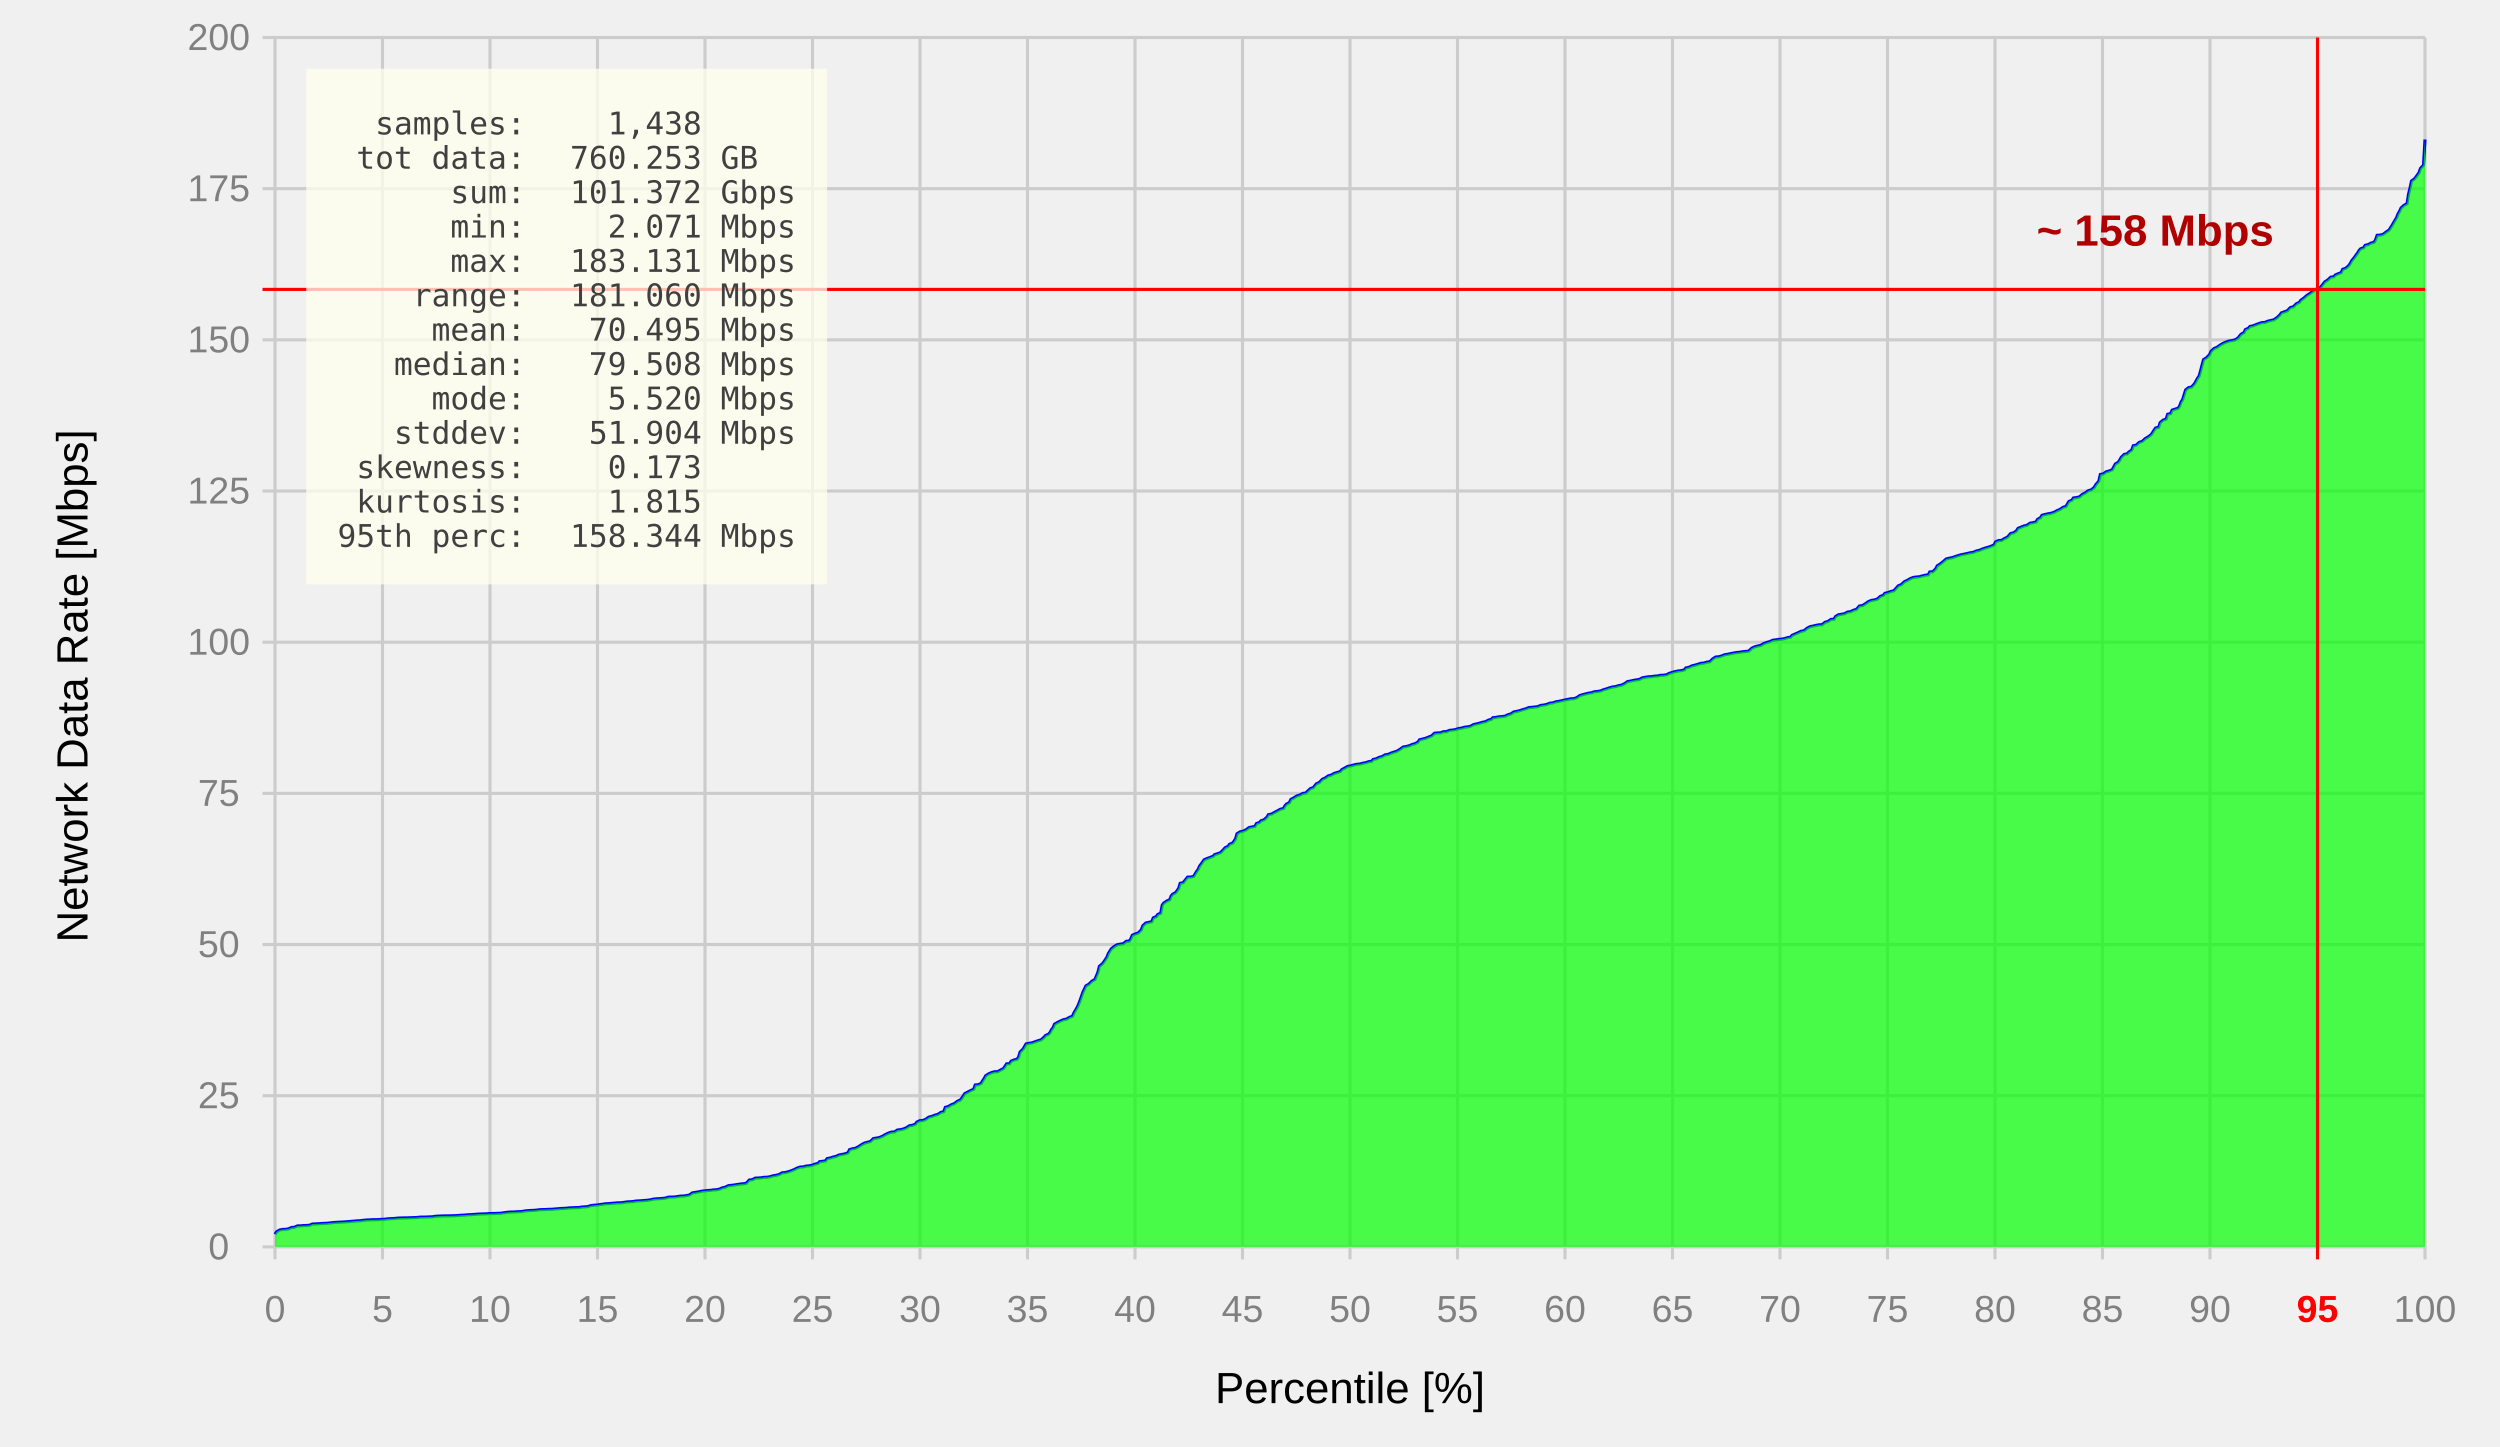
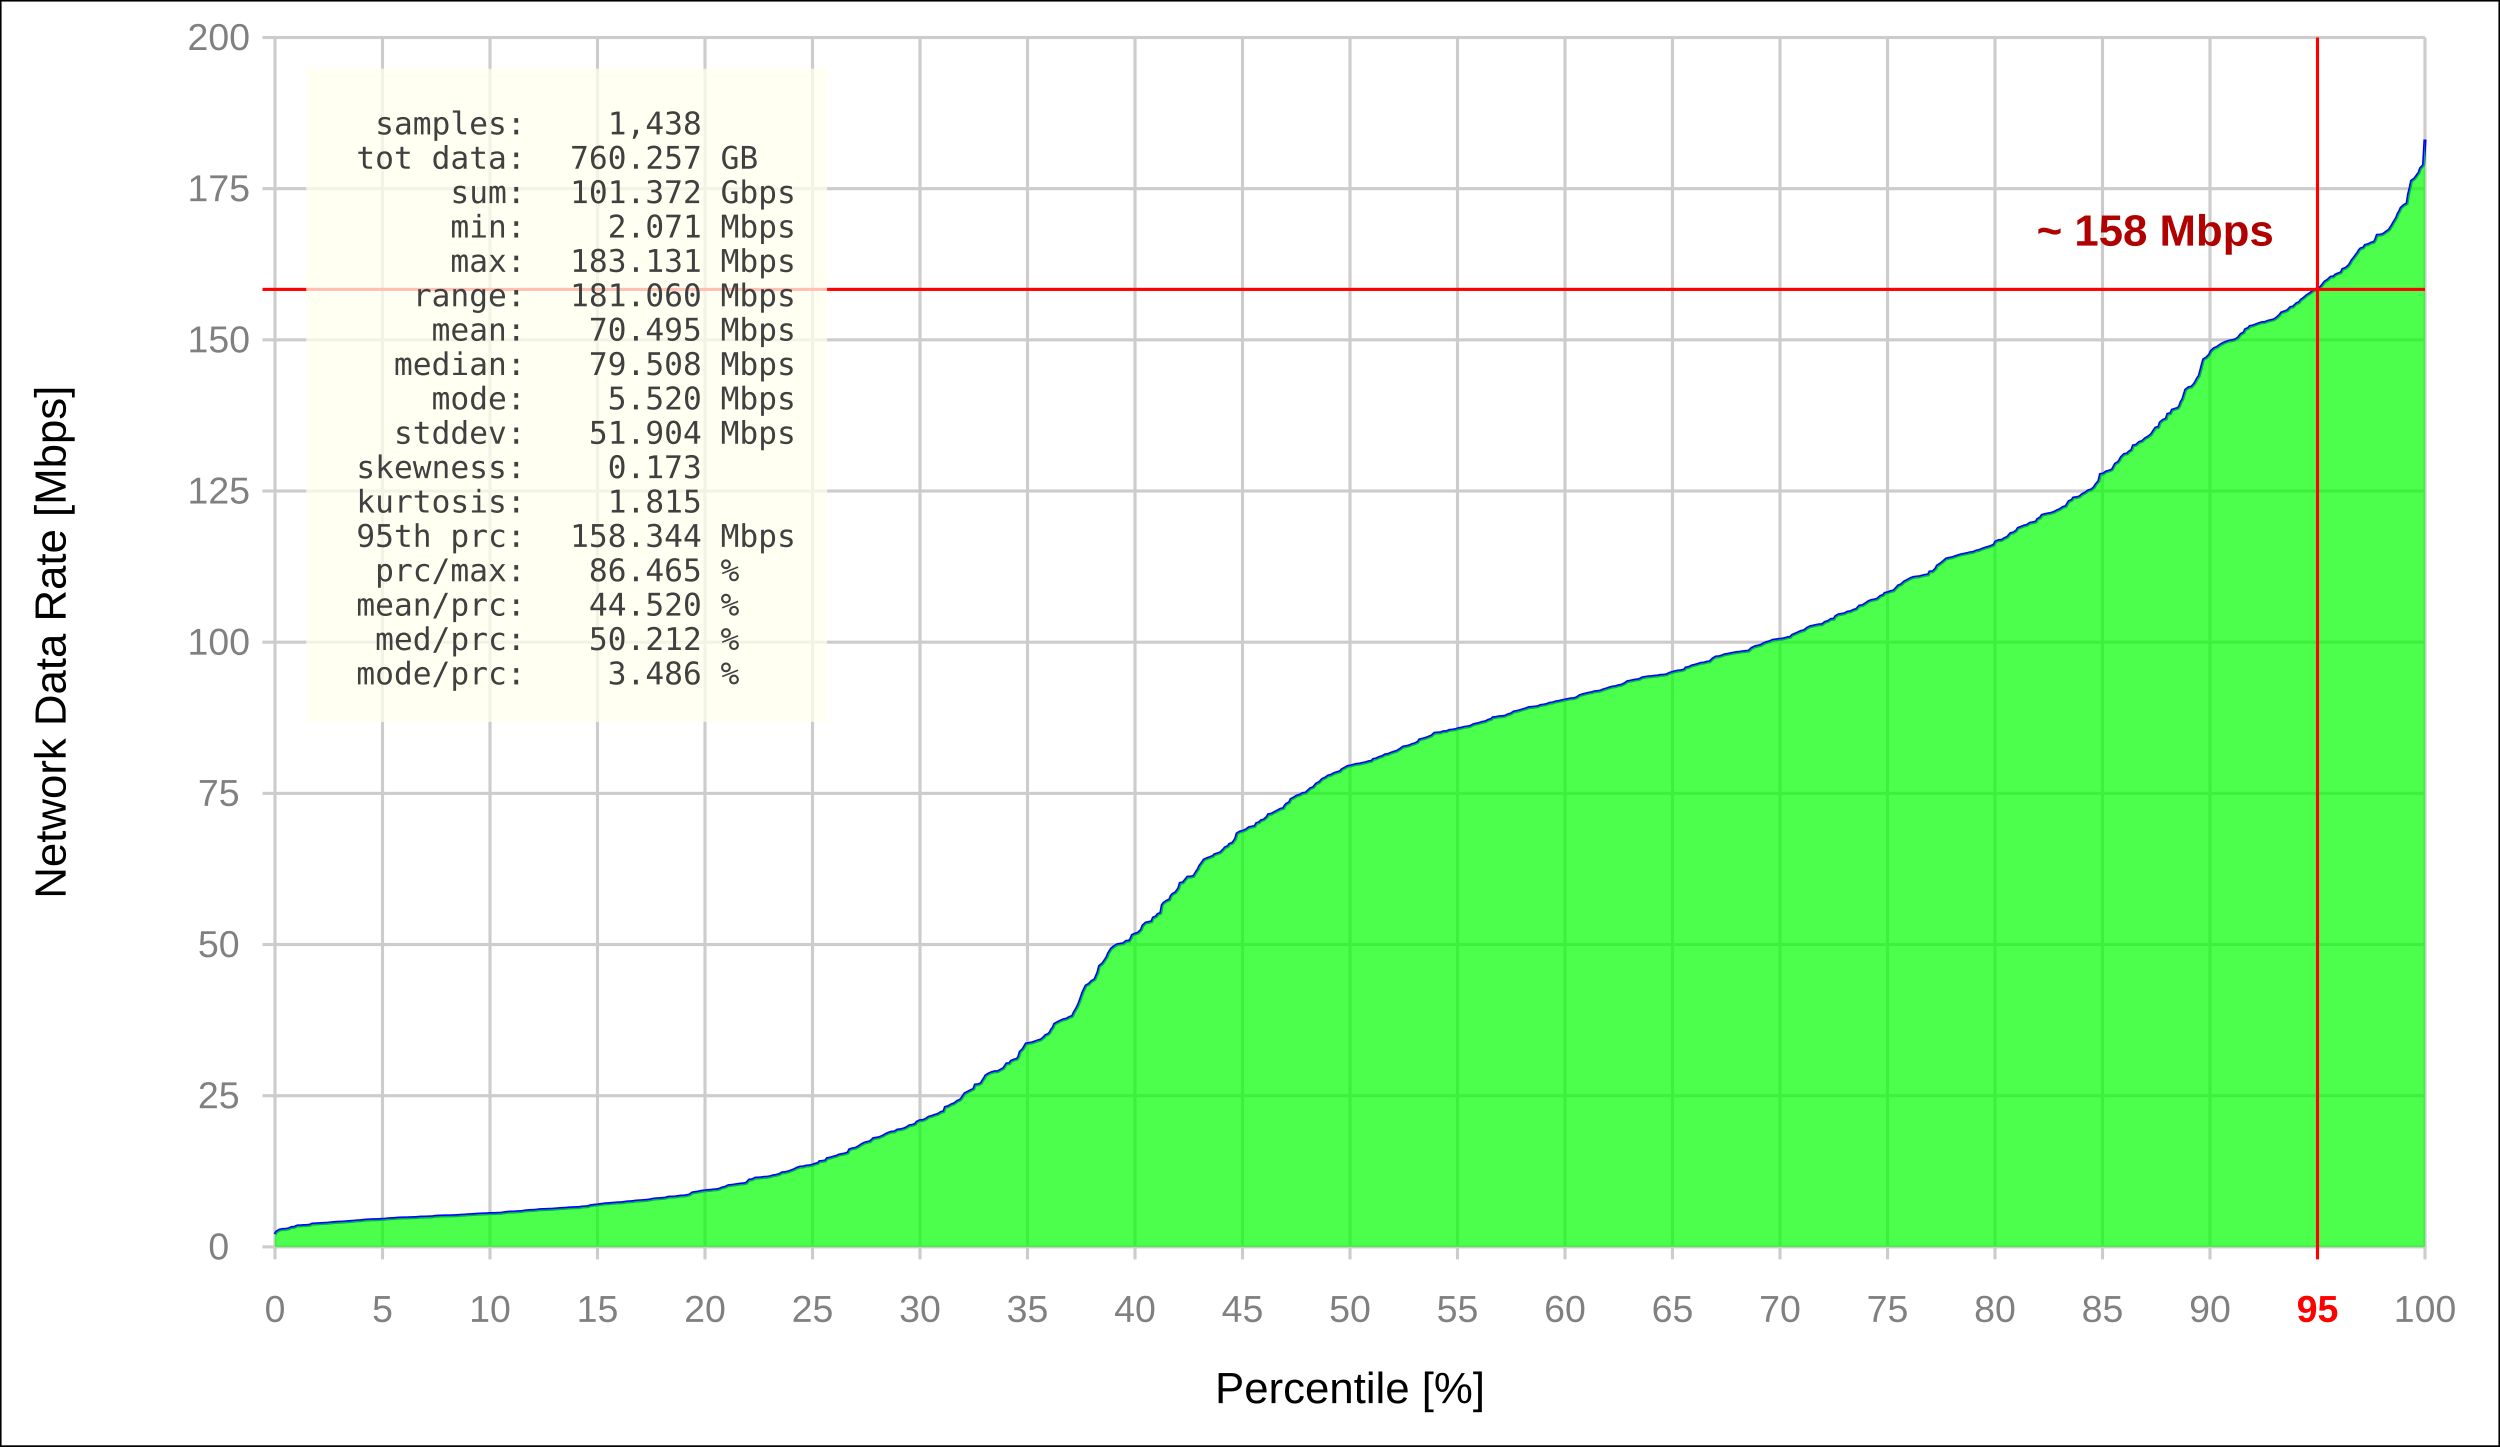
<svg xmlns="http://www.w3.org/2000/svg" width="800" height="463" version="1.1">
+   <rect x="0" y="0" width="800" height="463" stroke-width="1" stroke="#000000" fill="#ffffff" />
  <g stroke-width="1" stroke="#cccccc" text-anchor="middle" font-family="Arial,Verdana" font-weight="normal" font-size="12" fill="#808080">
    <line x1="88" y1="12" x2="88" y2="403" />
    <text x="88" y="423" stroke-width="0">0</text>
    <line x1="122.4" y1="12" x2="122.4" y2="403" />
    <text x="122.4" y="423" stroke-width="0">5</text>
    <line x1="156.8" y1="12" x2="156.8" y2="403" />
    <text x="156.8" y="423" stroke-width="0">10</text>
    <line x1="191.2" y1="12" x2="191.2" y2="403" />
    <text x="191.2" y="423" stroke-width="0">15</text>
    <line x1="225.6" y1="12" x2="225.6" y2="403" />
    <text x="225.6" y="423" stroke-width="0">20</text>
    <line x1="260" y1="12" x2="260" y2="403" />
    <text x="260" y="423" stroke-width="0">25</text>
    <line x1="294.4" y1="12" x2="294.4" y2="403" />
    <text x="294.4" y="423" stroke-width="0">30</text>
    <line x1="328.8" y1="12" x2="328.8" y2="403" />
    <text x="328.8" y="423" stroke-width="0">35</text>
    <line x1="363.2" y1="12" x2="363.2" y2="403" />
    <text x="363.2" y="423" stroke-width="0">40</text>
    <line x1="397.6" y1="12" x2="397.6" y2="403" />
    <text x="397.6" y="423" stroke-width="0">45</text>
    <line x1="432" y1="12" x2="432" y2="403" />
    <text x="432" y="423" stroke-width="0">50</text>
    <line x1="466.4" y1="12" x2="466.4" y2="403" />
    <text x="466.4" y="423" stroke-width="0">55</text>
    <line x1="500.8" y1="12" x2="500.8" y2="403" />
    <text x="500.8" y="423" stroke-width="0">60</text>
    <line x1="535.2" y1="12" x2="535.2" y2="403" />
    <text x="535.2" y="423" stroke-width="0">65</text>
    <line x1="569.6" y1="12" x2="569.6" y2="403" />
    <text x="569.6" y="423" stroke-width="0">70</text>
    <line x1="604" y1="12" x2="604" y2="403" />
    <text x="604" y="423" stroke-width="0">75</text>
    <line x1="638.4" y1="12" x2="638.4" y2="403" />
    <text x="638.4" y="423" stroke-width="0">80</text>
    <line x1="672.8" y1="12" x2="672.8" y2="403" />
    <text x="672.8" y="423" stroke-width="0">85</text>
    <line x1="707.2" y1="12" x2="707.2" y2="403" />
    <text x="707.2" y="423" stroke-width="0">90</text>
    <line x1="776" y1="12" x2="776" y2="403" />
    <text x="776" y="423" stroke-width="0">100</text>
  </g>
  <g stroke-width="1" stroke="#cccccc" text-anchor="middle" font-family="Arial,Verdana" font-weight="normal" font-size="12" fill="#808080">
    <line x1="84" y1="399" x2="776" y2="399" />
    <text x="70" y="403" stroke-width="0">0</text>
    <line x1="84" y1="350.625" x2="776" y2="350.625" />
    <text x="70" y="354.625" stroke-width="0">25</text>
    <line x1="84" y1="302.25" x2="776" y2="302.25" />
    <text x="70" y="306.25" stroke-width="0">50</text>
    <line x1="84" y1="253.875" x2="776" y2="253.875" />
    <text x="70" y="257.875" stroke-width="0">75</text>
    <line x1="84" y1="205.5" x2="776" y2="205.5" />
    <text x="70" y="209.5" stroke-width="0">100</text>
    <line x1="84" y1="157.125" x2="776" y2="157.125" />
    <text x="70" y="161.125" stroke-width="0">125</text>
    <line x1="84" y1="108.75" x2="776" y2="108.75" />
    <text x="70" y="112.75" stroke-width="0">150</text>
    <line x1="84" y1="60.375" x2="776" y2="60.375" />
    <text x="70" y="64.375" stroke-width="0">175</text>
    <line x1="84" y1="12" x2="776" y2="12" />
    <text x="70" y="16" stroke-width="0">200</text>
  </g>
  <polyline fill="none" stroke="#0000ff" stroke-width="1" points=" 88,394.992 88.479,394.211 89.436,393.633 90.394,393.422 91.351,393.389 92.309,393.241 93.267,392.805 94.224,392.727 95.182,392.292 96.139,392.287 97.097,392.18 98.054,392.161 99.012,392.088 99.969,391.691 100.927,391.657 101.884,391.592 102.842,391.526 103.8,391.483 104.757,391.435 105.715,391.331 106.672,391.226 107.63,391.149 108.587,391.108 109.545,391.068 110.502,390.998 111.46,390.924 112.418,390.839 113.375,390.763 114.333,390.673 115.29,390.636 116.248,390.502 117.205,390.409 118.163,390.374 119.12,390.311 120.078,390.303 121.035,390.286 121.993,390.203 122.951,390.171 123.908,390.053 124.866,389.969 125.823,389.942 126.781,389.848 127.738,389.774 128.696,389.746 129.653,389.725 130.611,389.715 131.569,389.661 132.526,389.642 133.484,389.591 134.441,389.484 135.399,389.475 136.356,389.454 137.314,389.407 138.271,389.387 139.229,389.227 140.186,389.161 141.144,389.132 142.102,389.09 143.059,389.078 144.017,389.075 144.974,389.04 145.932,389.002 146.889,388.925 147.847,388.864 148.804,388.825 149.762,388.721 150.72,388.691 151.677,388.621 152.635,388.546 153.592,388.492 154.55,388.456 155.507,388.431 156.465,388.352 157.422,388.324 158.38,388.319 159.338,388.261 160.295,388.239 161.253,388.087 162.21,387.95 163.168,387.865 164.125,387.849 165.083,387.797 166.04,387.731 166.998,387.687 167.955,387.512 168.913,387.413 169.871,387.354 170.828,387.319 171.786,387.235 172.743,387.103 173.701,387.057 174.658,387.046 175.616,386.982 176.573,386.969 177.531,386.887 178.489,386.808 179.446,386.719 180.404,386.686 181.361,386.619 182.319,386.513 183.276,386.49 184.234,386.428 185.191,386.416 186.149,386.265 187.106,386.195 188.064,386.131 189.022,385.812 189.979,385.687 190.937,385.62 191.894,385.475 192.852,385.344 193.809,385.205 194.767,385.166 195.724,385.073 196.682,385.001 197.64,384.913 198.597,384.9 199.555,384.787 200.512,384.637 201.47,384.573 202.427,384.512 203.385,384.356 204.342,384.289 205.3,384.24 206.257,384.149 207.215,384.084 208.173,383.929 209.13,383.711 210.088,383.625 211.045,383.566 212.003,383.499 212.96,383.391 213.918,383.089 214.875,383.071 215.833,383.04 216.791,382.901 217.748,382.757 218.706,382.732 219.663,382.599 220.621,382.393 221.578,381.717 222.536,381.571 223.493,381.422 224.451,381.195 225.408,381.096 226.366,380.964 227.324,380.923 228.281,380.776 229.239,380.72 230.196,380.538 231.154,380.112 232.111,379.894 233.069,379.42 234.026,379.321 234.984,379.198 235.942,379.036 236.899,378.905 237.857,378.804 238.814,378.642 239.772,377.612 240.729,377.5 241.687,377.006 242.644,376.959 243.602,376.895 244.559,376.73 245.517,376.719 246.475,376.536 247.432,376.247 248.39,376.102 249.347,375.842 250.305,375.295 251.262,375.22 252.22,374.98 253.177,374.662 254.135,374.268 255.093,373.781 256.05,373.463 257.008,373.417 257.965,373.146 258.923,373.067 259.88,372.877 260.838,372.519 261.795,372.276 262.274,371.729 263.232,371.633 264.189,371.464 264.668,370.764 265.626,370.57 266.583,370.266 267.541,370.042 268.498,369.593 269.456,369.42 270.413,369.229 271.371,368.885 271.85,367.898 272.807,367.614 273.765,367.441 274.722,366.946 275.68,366.304 276.637,365.784 277.595,365.538 278.553,365.261 279.51,364.335 280.468,364.198 281.425,363.999 282.383,363.616 283.34,363.05 284.298,362.598 285.255,362.278 286.213,362.228 287.17,361.611 288.128,361.498 289.086,361.28 290.043,360.891 291.001,360.246 291.958,360.101 292.916,359.732 293.395,359.075 294.352,358.615 295.31,358.561 296.267,358.156 297.225,357.485 298.182,357.245 299.14,356.871 300.097,356.602 301.055,355.994 302.013,355.715 302.491,354.368 303.449,354.091 304.406,353.535 305.364,353.182 306.322,352.429 307.279,352.007 307.758,351.443 308.237,350.71 308.715,349.972 309.673,349.478 310.63,348.982 311.588,348.546 312.067,347.201 313.024,347.111 313.982,346.688 314.461,345.815 314.939,345.13 315.418,344.25 316.376,343.634 317.333,343.223 318.291,342.96 319.248,342.929 320.206,342.411 321.164,341.892 322.121,340.425 323.079,340.369 323.557,339.583 324.515,339.196 325.473,338.93 325.951,338.275 326.43,336.657 327.388,335.709 327.866,334.866 328.345,334.058 329.303,333.86 330.26,333.714 331.218,333.365 332.175,333.029 333.133,332.759 334.09,331.931 334.569,331.36 335.527,330.95 336.006,330.41 336.484,329.491 336.963,328.909 337.442,327.743 338.399,327.193 339.357,326.714 340.315,326.304 341.272,326.112 342.23,325.558 343.187,325.207 343.666,324.123 344.624,322.478 345.102,321.48 345.581,320.248 346.539,317.501 347.496,315.491 348.454,314.946 349.411,313.986 350.369,313.454 351.326,311.172 351.805,309.223 352.763,308.419 353.241,307.81 354.199,306.348 354.678,305.119 355.635,303.606 356.593,302.849 357.55,302.295 358.508,302.127 359.466,301.984 360.423,301.208 361.381,301.163 361.859,300.438 362.338,299.271 363.296,298.874 364.253,298.53 365.211,297.578 365.69,296.276 366.647,295.372 367.605,295.16 368.562,294.931 369.041,293.733 369.999,293.336 370.477,292.637 371.435,292.224 371.914,289.656 372.392,289 373.35,288.344 374.308,287.926 374.786,286.695 375.265,286.149 376.223,285.635 377.18,284.262 377.659,282.661 378.617,282.469 379.095,281.842 380.053,280.673 381.01,280.664 381.968,280.444 382.926,278.865 383.404,278.215 383.883,277.125 384.362,276.511 385.319,275.147 386.277,274.727 387.235,274.375 388.192,274.008 388.671,273.493 389.628,273.189 390.586,272.84 391.543,271.858 392.022,271.292 392.98,270.832 393.459,270.173 394.416,269.8 394.895,269.165 395.374,268.422 395.852,266.79 396.81,266.203 397.768,265.981 398.725,265.544 399.683,264.836 400.64,264.636 401.598,264.419 402.077,263.529 403.034,263.205 403.513,262.655 404.47,262.353 405.428,261.498 405.907,260.689 406.864,260.519 407.822,259.982 408.779,259.488 409.737,258.955 410.695,258.726 411.173,257.901 411.652,257.335 412.61,256.827 413.088,255.813 414.046,255.301 415.003,254.708 415.961,254.409 416.919,253.897 417.876,253.761 418.355,253.258 419.312,252.368 420.27,252.021 421.228,250.835 422.185,250.402 423.143,249.383 424.1,248.948 425.058,248.274 426.015,248.031 426.973,247.486 427.93,247.194 428.888,246.897 429.367,246.31 430.324,245.776 431.282,245.246 432.239,245.084 433.197,244.801 434.154,244.577 435.112,244.504 436.07,244.244 437.027,244.071 437.985,243.738 438.942,243.599 439.421,243.025 440.379,242.832 441.336,242.361 442.294,242.102 443.251,241.535 444.209,241.401 445.166,240.981 446.124,240.671 447.081,240.349 448.039,239.763 448.997,239.054 449.954,238.896 450.912,238.656 451.869,238.243 452.827,237.977 453.784,237.443 454.263,236.734 455.221,236.506 456.178,236.256 457.136,235.872 458.093,235.513 459.051,234.633 460.008,234.543 460.966,234.503 461.923,234.143 462.881,234.117 463.839,233.71 464.796,233.625 465.754,233.461 466.711,233.157 467.669,232.995 468.626,232.723 469.584,232.603 470.541,232.425 471.499,231.883 472.457,231.663 473.414,231.439 474.372,231.137 475.329,230.957 476.287,230.452 477.244,230.18 477.723,229.67 478.681,229.578 479.638,229.377 480.596,229.312 481.553,229.189 482.511,228.733 483.468,228.463 484.426,227.817 485.383,227.638 486.341,227.406 487.299,227.091 488.256,226.828 489.214,226.431 490.171,226.348 491.129,226.254 492.086,226.12 493.044,225.729 494.001,225.619 494.959,225.416 495.916,225.036 496.874,224.94 497.832,224.594 498.789,224.446 499.747,224.233 500.704,224.01 501.662,223.819 502.619,223.619 503.577,223.584 504.534,223.273 505.492,222.6 506.45,222.297 507.407,222.05 508.365,221.82 509.322,221.671 510.28,221.35 511.237,221.272 512.195,221.111 513.152,220.704 514.11,220.437 515.068,220.092 516.025,219.836 516.983,219.729 517.94,219.412 518.898,219.251 519.855,218.776 520.813,218.107 521.77,217.951 522.728,217.719 523.685,217.572 524.643,217.395 525.601,216.884 526.558,216.724 527.516,216.576 528.473,216.519 529.431,216.388 530.388,216.323 531.346,216.104 532.303,216.079 533.261,215.945 534.219,215.455 535.176,215.168 536.134,214.886 537.091,214.709 538.049,214.607 539.006,214.344 539.485,213.735 540.443,213.555 541.4,213.087 542.358,212.856 543.315,212.582 544.273,212.26 545.23,212.186 546.188,211.888 547.145,211.765 548.103,210.82 549.061,210.239 550.018,210.176 550.976,209.891 551.933,209.507 552.891,209.367 553.848,209.158 554.806,208.975 555.763,208.805 556.721,208.72 557.678,208.551 558.636,208.463 559.594,208.351 560.551,207.442 561.509,206.986 562.466,206.731 563.424,206.526 564.381,205.957 565.339,205.601 566.296,205.33 567.254,204.883 568.212,204.76 569.169,204.618 570.127,204.53 571.084,204.343 572.042,204.041 572.999,203.894 573.478,203.307 574.436,202.887 575.393,202.47 576.351,202.013 577.308,201.822 578.266,201.047 579.223,200.544 580.181,200.342 581.138,200.121 582.096,199.939 583.054,199.901 584.011,199.143 584.969,198.857 585.926,198.204 586.884,198.141 587.363,197.303 588.32,196.726 589.278,196.574 590.235,196.398 591.193,195.874 592.15,195.743 593.108,195.285 594.065,194.984 595.023,193.924 595.981,193.786 596.938,193.196 597.896,192.515 598.853,192.13 599.811,191.984 600.768,191.69 601.726,190.835 602.683,190.484 603.162,189.859 604.12,189.642 605.077,189.277 606.035,189.05 606.992,187.992 607.471,187.453 608.429,187.075 609.386,186.168 610.344,185.713 611.301,185.163 612.259,184.783 613.216,184.651 614.174,184.57 615.132,184.307 616.089,184.074 617.047,183.965 617.525,183.026 618.483,182.966 619.441,182.019 619.919,181.078 620.877,180.476 621.834,179.712 622.792,178.867 623.749,178.637 624.707,178.451 625.665,178.118 626.622,177.799 627.58,177.518 628.537,177.335 629.495,177.126 630.452,176.891 631.41,176.765 632.367,176.338 633.325,176.129 634.283,175.732 635.24,175.39 636.198,175.115 637.155,174.802 638.113,174.357 638.592,173.407 639.549,172.966 640.507,172.934 641.464,172.329 642.422,171.859 643.379,170.741 644.337,170.51 645.294,169.854 645.773,169.083 646.731,168.692 647.688,168.307 648.646,168.093 649.603,167.428 650.561,167.262 651.518,167.029 651.997,166.22 652.955,165.67 653.434,164.903 654.391,164.644 655.349,164.426 656.306,164.262 657.264,163.955 658.221,163.439 659.179,163.024 660.136,162.36 661.094,162.071 662.051,160.484 663.009,160.073 663.488,159.359 664.445,159.227 665.403,159.018 666.36,158.205 667.318,157.718 668.276,157.015 669.233,156.756 670.191,155.928 670.669,155.083 671.148,154.545 671.627,153.959 672.106,151.833 673.063,151.645 674.021,150.955 674.978,150.719 675.936,150.301 676.894,148.492 677.851,147.912 678.33,147.21 678.809,146.335 679.766,145.405 680.724,145.238 681.203,144.682 682.16,144.029 682.639,142.652 683.596,142.446 684.554,141.57 685.511,141.248 686.469,140.366 687.427,139.808 688.384,139.078 688.863,138.367 689.342,137.61 689.82,136.951 690.778,136.722 691.257,135.233 692.214,134.446 693.172,134.099 693.651,132.566 694.608,132.353 695.087,131.245 696.045,130.921 697.002,130.64 697.481,129.921 697.96,128.63 698.438,127.899 699.396,124.798 700.354,124.041 701.311,123.857 702.269,122.771 703.226,121.034 703.705,120.365 704.184,118.693 704.662,116.811 705.141,115.067 706.099,114.483 707.056,113.491 707.535,112.429 708.493,111.539 709.45,111.127 710.408,110.44 711.365,109.895 712.323,109.472 713.28,109.152 714.238,109.005 715.196,108.77 716.153,108.172 717.111,106.984 718.068,106.433 718.547,105.458 719.505,105.035 719.983,104.468 720.941,104.279 721.898,103.905 722.856,103.541 723.813,103.241 724.771,103.18 725.729,102.785 726.686,102.553 727.644,102.335 728.601,101.696 729.559,100.79 730.038,100.129 730.995,99.781 731.953,99.434 732.91,98.435 733.868,98.169 734.825,97.221 735.783,96.766 736.262,96.084 737.219,95.402 738.177,94.557 739.134,93.951 740.092,93.241 741.049,92.617 742.007,92.544 742.965,91.46 743.922,90.218 744.88,89.602 745.837,88.699 746.795,88.572 747.273,88.024 748.231,87.597 749.189,87.243 749.667,86.179 750.625,85.855 751.582,85.022 752.061,84.351 752.54,83.463 753.498,82.269 753.976,81.57 754.455,80.967 754.934,80.132 755.413,79.61 756.37,79.282 756.849,78.513 757.807,78.284 758.764,77.782 759.722,77.514 760.2,76.689 760.679,75.303 761.637,75.243 762.594,74.988 763.552,74.269 764.509,73.621 765.467,72.123 765.946,71.263 766.903,69.675 767.382,68.417 767.861,67.626 768.34,66.553 769.297,65.692 770.255,65.172 770.733,62.113 771.212,60.159 771.691,57.927 772.649,57.225 773.127,56.608 774.085,55.241 774.564,53.883 775.521,52.849 776,44.641" />
  <path fill="#00ff00" opacity="0.7" stroke-width="0" d="M 88,399 L  88,394.992 88.479,394.211 89.436,393.633 90.394,393.422 91.351,393.389 92.309,393.241 93.267,392.805 94.224,392.727 95.182,392.292 96.139,392.287 97.097,392.18 98.054,392.161 99.012,392.088 99.969,391.691 100.927,391.657 101.884,391.592 102.842,391.526 103.8,391.483 104.757,391.435 105.715,391.331 106.672,391.226 107.63,391.149 108.587,391.108 109.545,391.068 110.502,390.998 111.46,390.924 112.418,390.839 113.375,390.763 114.333,390.673 115.29,390.636 116.248,390.502 117.205,390.409 118.163,390.374 119.12,390.311 120.078,390.303 121.035,390.286 121.993,390.203 122.951,390.171 123.908,390.053 124.866,389.969 125.823,389.942 126.781,389.848 127.738,389.774 128.696,389.746 129.653,389.725 130.611,389.715 131.569,389.661 132.526,389.642 133.484,389.591 134.441,389.484 135.399,389.475 136.356,389.454 137.314,389.407 138.271,389.387 139.229,389.227 140.186,389.161 141.144,389.132 142.102,389.09 143.059,389.078 144.017,389.075 144.974,389.04 145.932,389.002 146.889,388.925 147.847,388.864 148.804,388.825 149.762,388.721 150.72,388.691 151.677,388.621 152.635,388.546 153.592,388.492 154.55,388.456 155.507,388.431 156.465,388.352 157.422,388.324 158.38,388.319 159.338,388.261 160.295,388.239 161.253,388.087 162.21,387.95 163.168,387.865 164.125,387.849 165.083,387.797 166.04,387.731 166.998,387.687 167.955,387.512 168.913,387.413 169.871,387.354 170.828,387.319 171.786,387.235 172.743,387.103 173.701,387.057 174.658,387.046 175.616,386.982 176.573,386.969 177.531,386.887 178.489,386.808 179.446,386.719 180.404,386.686 181.361,386.619 182.319,386.513 183.276,386.49 184.234,386.428 185.191,386.416 186.149,386.265 187.106,386.195 188.064,386.131 189.022,385.812 189.979,385.687 190.937,385.62 191.894,385.475 192.852,385.344 193.809,385.205 194.767,385.166 195.724,385.073 196.682,385.001 197.64,384.913 198.597,384.9 199.555,384.787 200.512,384.637 201.47,384.573 202.427,384.512 203.385,384.356 204.342,384.289 205.3,384.24 206.257,384.149 207.215,384.084 208.173,383.929 209.13,383.711 210.088,383.625 211.045,383.566 212.003,383.499 212.96,383.391 213.918,383.089 214.875,383.071 215.833,383.04 216.791,382.901 217.748,382.757 218.706,382.732 219.663,382.599 220.621,382.393 221.578,381.717 222.536,381.571 223.493,381.422 224.451,381.195 225.408,381.096 226.366,380.964 227.324,380.923 228.281,380.776 229.239,380.72 230.196,380.538 231.154,380.112 232.111,379.894 233.069,379.42 234.026,379.321 234.984,379.198 235.942,379.036 236.899,378.905 237.857,378.804 238.814,378.642 239.772,377.612 240.729,377.5 241.687,377.006 242.644,376.959 243.602,376.895 244.559,376.73 245.517,376.719 246.475,376.536 247.432,376.247 248.39,376.102 249.347,375.842 250.305,375.295 251.262,375.22 252.22,374.98 253.177,374.662 254.135,374.268 255.093,373.781 256.05,373.463 257.008,373.417 257.965,373.146 258.923,373.067 259.88,372.877 260.838,372.519 261.795,372.276 262.274,371.729 263.232,371.633 264.189,371.464 264.668,370.764 265.626,370.57 266.583,370.266 267.541,370.042 268.498,369.593 269.456,369.42 270.413,369.229 271.371,368.885 271.85,367.898 272.807,367.614 273.765,367.441 274.722,366.946 275.68,366.304 276.637,365.784 277.595,365.538 278.553,365.261 279.51,364.335 280.468,364.198 281.425,363.999 282.383,363.616 283.34,363.05 284.298,362.598 285.255,362.278 286.213,362.228 287.17,361.611 288.128,361.498 289.086,361.28 290.043,360.891 291.001,360.246 291.958,360.101 292.916,359.732 293.395,359.075 294.352,358.615 295.31,358.561 296.267,358.156 297.225,357.485 298.182,357.245 299.14,356.871 300.097,356.602 301.055,355.994 302.013,355.715 302.491,354.368 303.449,354.091 304.406,353.535 305.364,353.182 306.322,352.429 307.279,352.007 307.758,351.443 308.237,350.71 308.715,349.972 309.673,349.478 310.63,348.982 311.588,348.546 312.067,347.201 313.024,347.111 313.982,346.688 314.461,345.815 314.939,345.13 315.418,344.25 316.376,343.634 317.333,343.223 318.291,342.96 319.248,342.929 320.206,342.411 321.164,341.892 322.121,340.425 323.079,340.369 323.557,339.583 324.515,339.196 325.473,338.93 325.951,338.275 326.43,336.657 327.388,335.709 327.866,334.866 328.345,334.058 329.303,333.86 330.26,333.714 331.218,333.365 332.175,333.029 333.133,332.759 334.09,331.931 334.569,331.36 335.527,330.95 336.006,330.41 336.484,329.491 336.963,328.909 337.442,327.743 338.399,327.193 339.357,326.714 340.315,326.304 341.272,326.112 342.23,325.558 343.187,325.207 343.666,324.123 344.624,322.478 345.102,321.48 345.581,320.248 346.539,317.501 347.496,315.491 348.454,314.946 349.411,313.986 350.369,313.454 351.326,311.172 351.805,309.223 352.763,308.419 353.241,307.81 354.199,306.348 354.678,305.119 355.635,303.606 356.593,302.849 357.55,302.295 358.508,302.127 359.466,301.984 360.423,301.208 361.381,301.163 361.859,300.438 362.338,299.271 363.296,298.874 364.253,298.53 365.211,297.578 365.69,296.276 366.647,295.372 367.605,295.16 368.562,294.931 369.041,293.733 369.999,293.336 370.477,292.637 371.435,292.224 371.914,289.656 372.392,289 373.35,288.344 374.308,287.926 374.786,286.695 375.265,286.149 376.223,285.635 377.18,284.262 377.659,282.661 378.617,282.469 379.095,281.842 380.053,280.673 381.01,280.664 381.968,280.444 382.926,278.865 383.404,278.215 383.883,277.125 384.362,276.511 385.319,275.147 386.277,274.727 387.235,274.375 388.192,274.008 388.671,273.493 389.628,273.189 390.586,272.84 391.543,271.858 392.022,271.292 392.98,270.832 393.459,270.173 394.416,269.8 394.895,269.165 395.374,268.422 395.852,266.79 396.81,266.203 397.768,265.981 398.725,265.544 399.683,264.836 400.64,264.636 401.598,264.419 402.077,263.529 403.034,263.205 403.513,262.655 404.47,262.353 405.428,261.498 405.907,260.689 406.864,260.519 407.822,259.982 408.779,259.488 409.737,258.955 410.695,258.726 411.173,257.901 411.652,257.335 412.61,256.827 413.088,255.813 414.046,255.301 415.003,254.708 415.961,254.409 416.919,253.897 417.876,253.761 418.355,253.258 419.312,252.368 420.27,252.021 421.228,250.835 422.185,250.402 423.143,249.383 424.1,248.948 425.058,248.274 426.015,248.031 426.973,247.486 427.93,247.194 428.888,246.897 429.367,246.31 430.324,245.776 431.282,245.246 432.239,245.084 433.197,244.801 434.154,244.577 435.112,244.504 436.07,244.244 437.027,244.071 437.985,243.738 438.942,243.599 439.421,243.025 440.379,242.832 441.336,242.361 442.294,242.102 443.251,241.535 444.209,241.401 445.166,240.981 446.124,240.671 447.081,240.349 448.039,239.763 448.997,239.054 449.954,238.896 450.912,238.656 451.869,238.243 452.827,237.977 453.784,237.443 454.263,236.734 455.221,236.506 456.178,236.256 457.136,235.872 458.093,235.513 459.051,234.633 460.008,234.543 460.966,234.503 461.923,234.143 462.881,234.117 463.839,233.71 464.796,233.625 465.754,233.461 466.711,233.157 467.669,232.995 468.626,232.723 469.584,232.603 470.541,232.425 471.499,231.883 472.457,231.663 473.414,231.439 474.372,231.137 475.329,230.957 476.287,230.452 477.244,230.18 477.723,229.67 478.681,229.578 479.638,229.377 480.596,229.312 481.553,229.189 482.511,228.733 483.468,228.463 484.426,227.817 485.383,227.638 486.341,227.406 487.299,227.091 488.256,226.828 489.214,226.431 490.171,226.348 491.129,226.254 492.086,226.12 493.044,225.729 494.001,225.619 494.959,225.416 495.916,225.036 496.874,224.94 497.832,224.594 498.789,224.446 499.747,224.233 500.704,224.01 501.662,223.819 502.619,223.619 503.577,223.584 504.534,223.273 505.492,222.6 506.45,222.297 507.407,222.05 508.365,221.82 509.322,221.671 510.28,221.35 511.237,221.272 512.195,221.111 513.152,220.704 514.11,220.437 515.068,220.092 516.025,219.836 516.983,219.729 517.94,219.412 518.898,219.251 519.855,218.776 520.813,218.107 521.77,217.951 522.728,217.719 523.685,217.572 524.643,217.395 525.601,216.884 526.558,216.724 527.516,216.576 528.473,216.519 529.431,216.388 530.388,216.323 531.346,216.104 532.303,216.079 533.261,215.945 534.219,215.455 535.176,215.168 536.134,214.886 537.091,214.709 538.049,214.607 539.006,214.344 539.485,213.735 540.443,213.555 541.4,213.087 542.358,212.856 543.315,212.582 544.273,212.26 545.23,212.186 546.188,211.888 547.145,211.765 548.103,210.82 549.061,210.239 550.018,210.176 550.976,209.891 551.933,209.507 552.891,209.367 553.848,209.158 554.806,208.975 555.763,208.805 556.721,208.72 557.678,208.551 558.636,208.463 559.594,208.351 560.551,207.442 561.509,206.986 562.466,206.731 563.424,206.526 564.381,205.957 565.339,205.601 566.296,205.33 567.254,204.883 568.212,204.76 569.169,204.618 570.127,204.53 571.084,204.343 572.042,204.041 572.999,203.894 573.478,203.307 574.436,202.887 575.393,202.47 576.351,202.013 577.308,201.822 578.266,201.047 579.223,200.544 580.181,200.342 581.138,200.121 582.096,199.939 583.054,199.901 584.011,199.143 584.969,198.857 585.926,198.204 586.884,198.141 587.363,197.303 588.32,196.726 589.278,196.574 590.235,196.398 591.193,195.874 592.15,195.743 593.108,195.285 594.065,194.984 595.023,193.924 595.981,193.786 596.938,193.196 597.896,192.515 598.853,192.13 599.811,191.984 600.768,191.69 601.726,190.835 602.683,190.484 603.162,189.859 604.12,189.642 605.077,189.277 606.035,189.05 606.992,187.992 607.471,187.453 608.429,187.075 609.386,186.168 610.344,185.713 611.301,185.163 612.259,184.783 613.216,184.651 614.174,184.57 615.132,184.307 616.089,184.074 617.047,183.965 617.525,183.026 618.483,182.966 619.441,182.019 619.919,181.078 620.877,180.476 621.834,179.712 622.792,178.867 623.749,178.637 624.707,178.451 625.665,178.118 626.622,177.799 627.58,177.518 628.537,177.335 629.495,177.126 630.452,176.891 631.41,176.765 632.367,176.338 633.325,176.129 634.283,175.732 635.24,175.39 636.198,175.115 637.155,174.802 638.113,174.357 638.592,173.407 639.549,172.966 640.507,172.934 641.464,172.329 642.422,171.859 643.379,170.741 644.337,170.51 645.294,169.854 645.773,169.083 646.731,168.692 647.688,168.307 648.646,168.093 649.603,167.428 650.561,167.262 651.518,167.029 651.997,166.22 652.955,165.67 653.434,164.903 654.391,164.644 655.349,164.426 656.306,164.262 657.264,163.955 658.221,163.439 659.179,163.024 660.136,162.36 661.094,162.071 662.051,160.484 663.009,160.073 663.488,159.359 664.445,159.227 665.403,159.018 666.36,158.205 667.318,157.718 668.276,157.015 669.233,156.756 670.191,155.928 670.669,155.083 671.148,154.545 671.627,153.959 672.106,151.833 673.063,151.645 674.021,150.955 674.978,150.719 675.936,150.301 676.894,148.492 677.851,147.912 678.33,147.21 678.809,146.335 679.766,145.405 680.724,145.238 681.203,144.682 682.16,144.029 682.639,142.652 683.596,142.446 684.554,141.57 685.511,141.248 686.469,140.366 687.427,139.808 688.384,139.078 688.863,138.367 689.342,137.61 689.82,136.951 690.778,136.722 691.257,135.233 692.214,134.446 693.172,134.099 693.651,132.566 694.608,132.353 695.087,131.245 696.045,130.921 697.002,130.64 697.481,129.921 697.96,128.63 698.438,127.899 699.396,124.798 700.354,124.041 701.311,123.857 702.269,122.771 703.226,121.034 703.705,120.365 704.184,118.693 704.662,116.811 705.141,115.067 706.099,114.483 707.056,113.491 707.535,112.429 708.493,111.539 709.45,111.127 710.408,110.44 711.365,109.895 712.323,109.472 713.28,109.152 714.238,109.005 715.196,108.77 716.153,108.172 717.111,106.984 718.068,106.433 718.547,105.458 719.505,105.035 719.983,104.468 720.941,104.279 721.898,103.905 722.856,103.541 723.813,103.241 724.771,103.18 725.729,102.785 726.686,102.553 727.644,102.335 728.601,101.696 729.559,100.79 730.038,100.129 730.995,99.781 731.953,99.434 732.91,98.435 733.868,98.169 734.825,97.221 735.783,96.766 736.262,96.084 737.219,95.402 738.177,94.557 739.134,93.951 740.092,93.241 741.049,92.617 742.007,92.544 742.965,91.46 743.922,90.218 744.88,89.602 745.837,88.699 746.795,88.572 747.273,88.024 748.231,87.597 749.189,87.243 749.667,86.179 750.625,85.855 751.582,85.022 752.061,84.351 752.54,83.463 753.498,82.269 753.976,81.57 754.455,80.967 754.934,80.132 755.413,79.61 756.37,79.282 756.849,78.513 757.807,78.284 758.764,77.782 759.722,77.514 760.2,76.689 760.679,75.303 761.637,75.243 762.594,74.988 763.552,74.269 764.509,73.621 765.467,72.123 765.946,71.263 766.903,69.675 767.382,68.417 767.861,67.626 768.34,66.553 769.297,65.692 770.255,65.172 770.733,62.113 771.212,60.159 771.691,57.927 772.649,57.225 773.127,56.608 774.085,55.241 774.564,53.883 775.521,52.849 776,44.641 776,399 Z" />
  <g stroke-width="1" stroke="#ff0000" text-anchor="middle" font-family="Arial,Verdana" font-weight="bold" font-size="12" fill="#ff0000">
    <line x1="741.6" y1="12" x2="741.6" y2="403" />
    <text x="741.6" y="423" stroke-width="0">95</text>
  </g>
  <g stroke-width="1" stroke="#ff0000" text-anchor="middle" font-family="Arial,Verdana" font-weight="bold" font-size="14" fill="#b00000">
    <line x1="84" y1="92.605" x2="776" y2="92.605" />
  </g>
  <text font-family="Arial,Verdana" font-weight="bold" font-size="14" fill="#b00000" text-anchor="end" x="727.6" y="78.605" stroke-width="0">~ 158 Mbps</text>
  <text font-family="Arial,Verdana" font-weight="normal" font-size="14" fill="#000000" text-anchor="middle" x="432" y="449" stroke-width="0">Percentile [%]</text>
-   <text font-family="Arial,Verdana" font-weight="normal" font-size="14" fill="#000000" text-anchor="middle" x="0" y="0" stroke-width="0" transform="rotate(-90),translate(-219.5, 28)">Network Data Rate [Mbps]</text>
+   <text font-family="Arial,Verdana" font-weight="normal" font-size="14" fill="#000000" text-anchor="middle" y="21" x="-205.5" transform="matrix(0,-1,1,0,0,0)" stroke-width="0">Network Data Rate [Mbps]</text>
  <g xml:space="preserve" stroke-width="0" font-family="monospace" font-weight="normal" font-size="10" fill="#404040">
-     <rect x="98" y="22" width="166.667" height="165" stroke-width="0" fill="#ffffee" opacity="0.75" />
+     <rect x="98" y="22" width="166.667" height="209" stroke-width="0" fill="#ffffee" opacity="0.75" />
    <text x="108" y="43" text-anchor="start">  samples:</text>
    <text x="254.667" y="43" text-anchor="end">1,438     </text>
    <text x="108" y="54" text-anchor="start"> tot data:</text>
-     <text x="254.667" y="54" text-anchor="end">760.253 GB  </text>
+     <text x="254.667" y="54" text-anchor="end">760.257 GB  </text>
    <text x="108" y="65" text-anchor="start">      sum:</text>
    <text x="254.667" y="65" text-anchor="end">101.372 Gbps</text>
    <text x="108" y="76" text-anchor="start">      min:</text>
    <text x="254.667" y="76" text-anchor="end">2.071 Mbps</text>
    <text x="108" y="87" text-anchor="start">      max:</text>
    <text x="254.667" y="87" text-anchor="end">183.131 Mbps</text>
    <text x="108" y="98" text-anchor="start">    range:</text>
    <text x="254.667" y="98" text-anchor="end">181.060 Mbps</text>
    <text x="108" y="109" text-anchor="start">     mean:</text>
    <text x="254.667" y="109" text-anchor="end">70.495 Mbps</text>
    <text x="108" y="120" text-anchor="start">   median:</text>
    <text x="254.667" y="120" text-anchor="end">79.508 Mbps</text>
    <text x="108" y="131" text-anchor="start">     mode:</text>
    <text x="254.667" y="131" text-anchor="end">5.520 Mbps</text>
    <text x="108" y="142" text-anchor="start">   stddev:</text>
    <text x="254.667" y="142" text-anchor="end">51.904 Mbps</text>
    <text x="108" y="153" text-anchor="start"> skewness:</text>
    <text x="254.667" y="153" text-anchor="end">0.173     </text>
    <text x="108" y="164" text-anchor="start"> kurtosis:</text>
    <text x="254.667" y="164" text-anchor="end">1.815     </text>
-     <text x="108" y="175" text-anchor="start">95th perc:</text>
+     <text x="108" y="175" text-anchor="start"> 95th prc:</text>
    <text x="254.667" y="175" text-anchor="end">158.344 Mbps</text>
+     <text x="108" y="186" text-anchor="start">  prc/max:</text>
+     <text x="254.667" y="186" text-anchor="end">86.465 %   </text>
+     <text x="108" y="197" text-anchor="start"> mean/prc:</text>
+     <text x="254.667" y="197" text-anchor="end">44.520 %   </text>
+     <text x="108" y="208" text-anchor="start">  med/prc:</text>
+     <text x="254.667" y="208" text-anchor="end">50.212 %   </text>
+     <text x="108" y="219" text-anchor="start"> mode/prc:</text>
+     <text x="254.667" y="219" text-anchor="end">3.486 %   </text>
  </g>
</svg>
